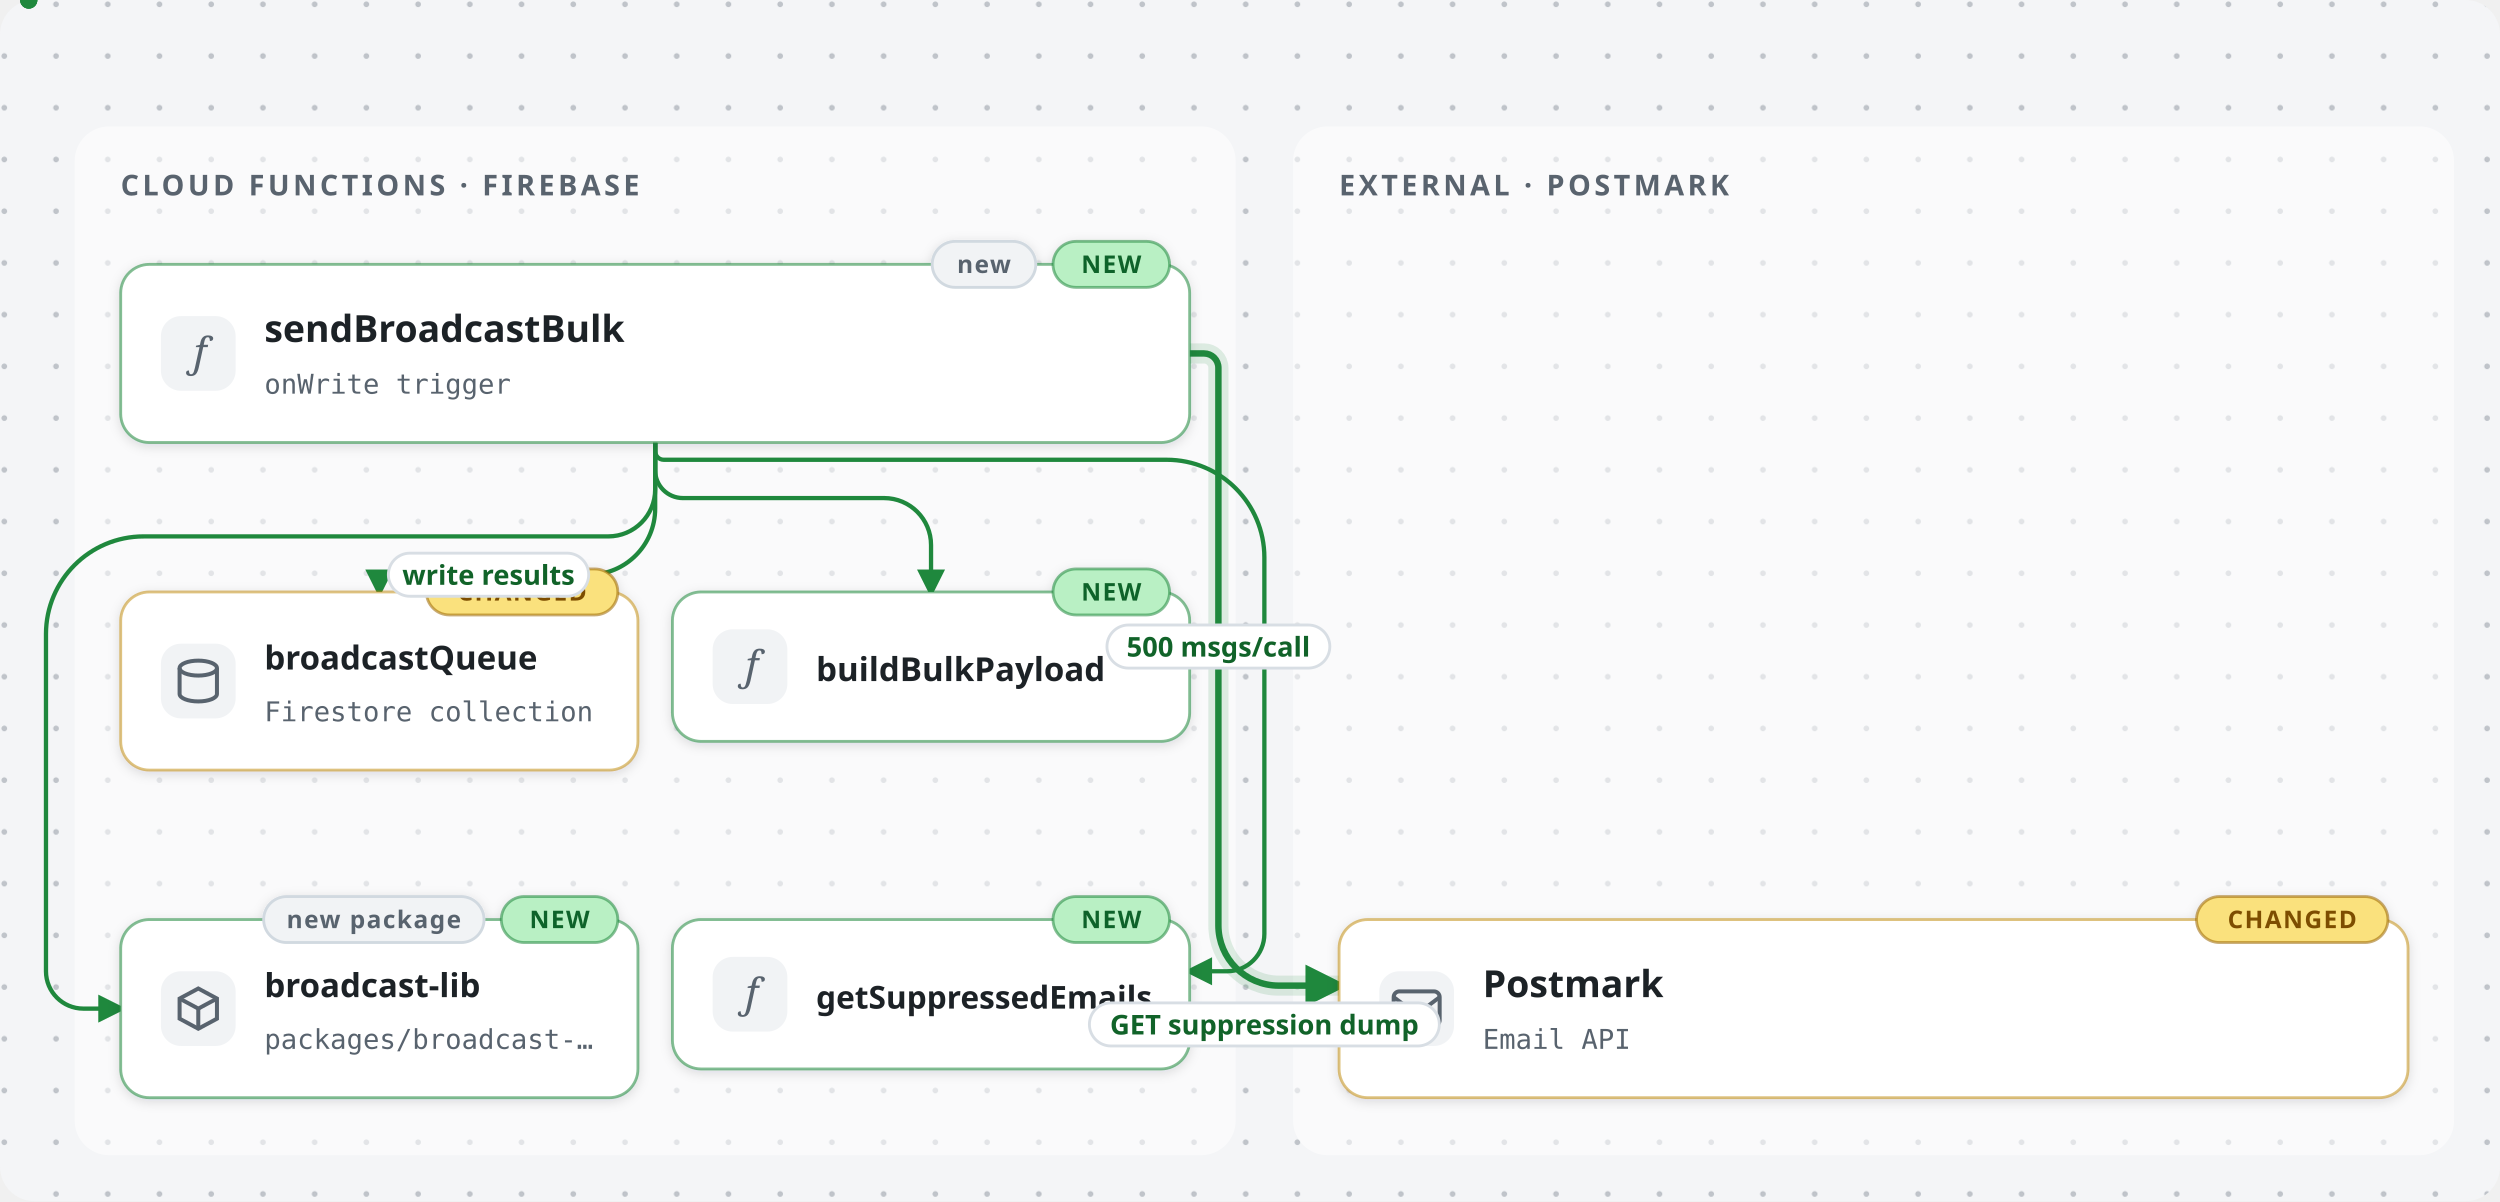
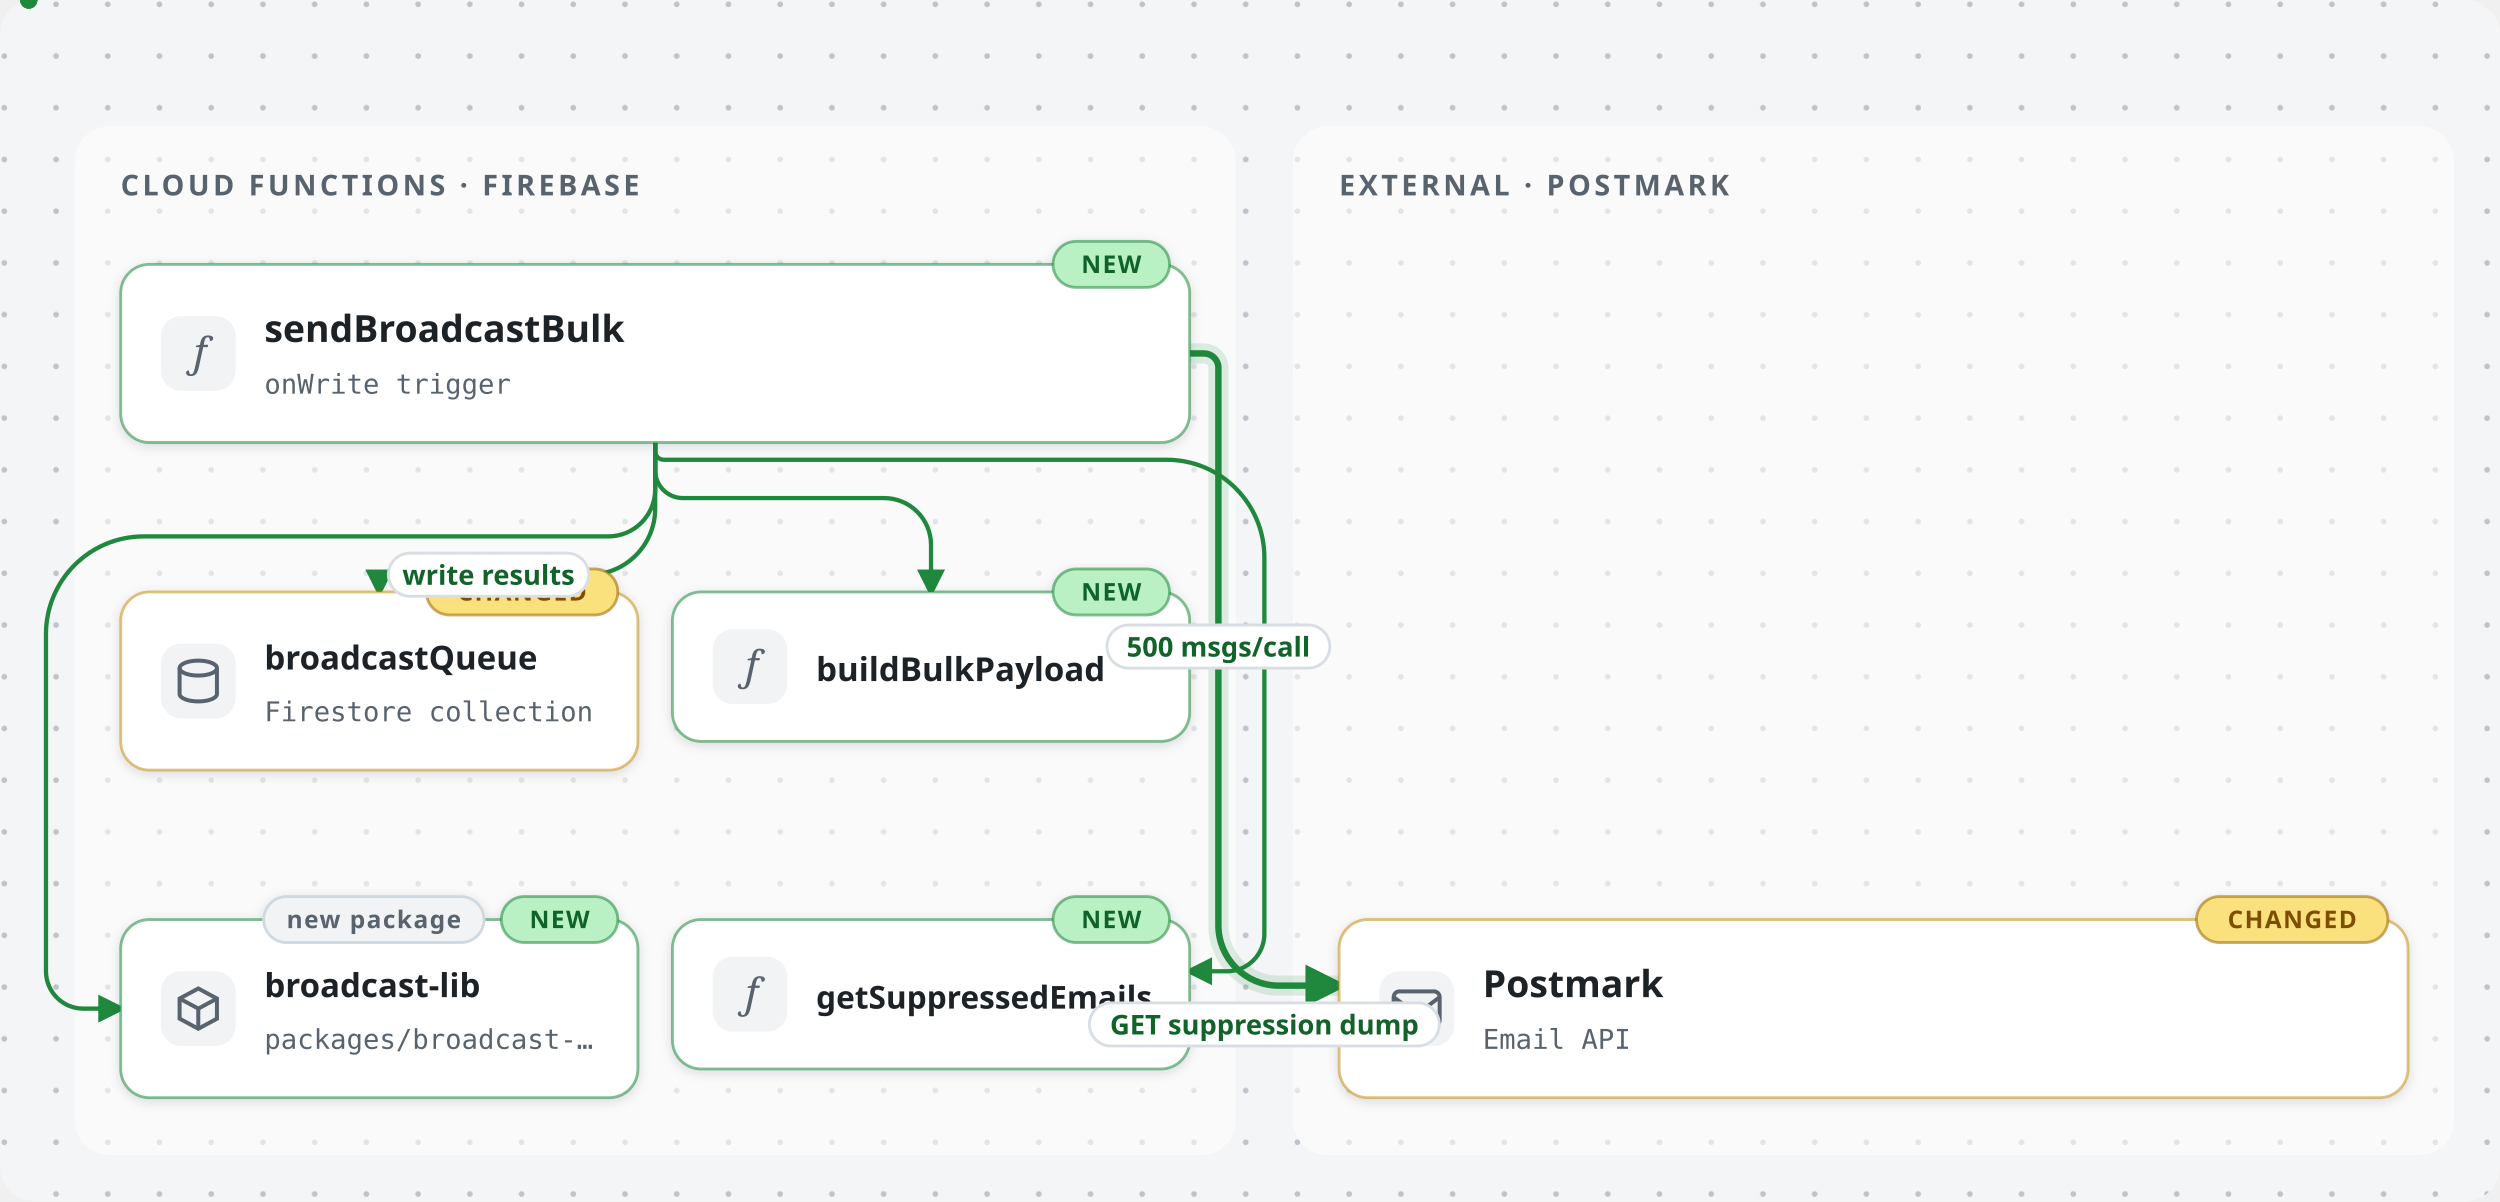
<svg xmlns="http://www.w3.org/2000/svg" viewBox="0 0 870 418" width="870" height="418" role="img" aria-label="The new batch path">
  <style>text{font-family:-apple-system, BlinkMacSystemFont, "Segoe UI", "Noto Sans", Helvetica, Arial, sans-serif}.lanebox{fill:rgba(255,255,255,.55)}.lanelabel{font-size:10px;font-weight:700;letter-spacing:.12em;fill:#59636e}.card{fill:#ffffff;stroke:#d1d9e0;stroke-width:1}.card-added{stroke:#1f883d;stroke-opacity:.55}.card-modified{stroke:#bf8700;stroke-opacity:.5}.ghost{opacity:.55}.ghost .card{stroke:#cf222e;stroke-dasharray:4 3;stroke-opacity:.6}.context{opacity:.82}.ntitle{font-weight:600;fill:#1f2328}.strike{text-decoration:line-through}.nsub{font-size:9.5px;fill:#59636e;font-family:ui-monospace, SFMono-Regular, "SF Mono", Menlo, Consolas, monospace}.chip{fill:#f1f3f5}.glyph{fill:#59636e}.glyph-stroke{stroke:#59636e;stroke-width:1.4;fill:none}.bdg text{font-size:8.5px;font-weight:700;letter-spacing:.06em}.bdg rect{stroke-width:1}.bdg-added rect{fill:#b9f0c4;stroke:rgba(31,136,61,.55)}.bdg-added text{fill:#116329}.bdg-modified rect{fill:#fae17d;stroke:rgba(154,103,0,.55)}.bdg-modified text{fill:#7d4e00}.bdg-removed rect{fill:#ffcecb;stroke:rgba(207,34,46,.5)}.bdg-removed text{fill:#a40e26}.bdg-neutral rect{fill:#f1f3f5;stroke:#d1d9e0}.bdg-neutral text{fill:#59636e}.edge{fill:none;stroke-width:1.5}.edge-added{stroke:#1f883d}.edge-modified{stroke:#bf8700}.edge-removed{stroke:#cf222e;stroke-dasharray:5 4;opacity:.7}.edge-neutral{stroke:#8c959f}.hero{stroke-width:2.25}.faded{opacity:.45}.glow{fill:none;stroke-width:7;opacity:.14}.msg-self{font-size:11px;fill:#1f2328}.lpill{fill:#ffffff;stroke:#d8dee4;stroke-width:1}.ltext{font-size:9.5px;font-weight:600;fill:#59636e}.ltext-added{fill:#116329}.ltext-modified{fill:#7d4e00}.ltext-removed{fill:#a40e26}.cardsh{filter:drop-shadow(0 1px 2px rgba(31,35,40,.14))}.lifeline{stroke:#d1d9e0;stroke-width:1;stroke-dasharray:3 4}.actbar{fill:#b9f0c4;stroke:rgba(31,136,61,.55)}.msg{fill:none;stroke-width:1.5}.msg-return{stroke-dasharray:4 3;opacity:.8}.msg-strong{stroke-width:2.25}</style>
  <defs>
    <pattern id="dots" width="18" height="18" patternUnits="userSpaceOnUse">
      <circle cx="1.5" cy="1.5" r="1" fill="rgba(140,149,159,.5)" />
    </pattern>
    <marker id="mk-added" viewBox="0 0 10 10" refX="8" refY="5" markerWidth="6.5" markerHeight="6.5" orient="auto-start-reverse">
      <path d="M0,0 L10,5 L0,10 z" fill="#1f883d" />
    </marker>
    <marker id="mko-added" viewBox="0 0 10 10" refX="10" refY="5" markerWidth="6.5" markerHeight="6.5" orient="auto-start-reverse">
      <path d="M2,1 L10,5 L2,9" fill="none" stroke="#1f883d" stroke-width="1.6" stroke-linecap="round" stroke-linejoin="round" />
    </marker>
    <marker id="mk-modified" viewBox="0 0 10 10" refX="8" refY="5" markerWidth="6.5" markerHeight="6.5" orient="auto-start-reverse">
      <path d="M0,0 L10,5 L0,10 z" fill="#bf8700" />
    </marker>
    <marker id="mko-modified" viewBox="0 0 10 10" refX="10" refY="5" markerWidth="6.5" markerHeight="6.5" orient="auto-start-reverse">
      <path d="M2,1 L10,5 L2,9" fill="none" stroke="#bf8700" stroke-width="1.6" stroke-linecap="round" stroke-linejoin="round" />
    </marker>
    <marker id="mk-removed" viewBox="0 0 10 10" refX="8" refY="5" markerWidth="6.5" markerHeight="6.5" orient="auto-start-reverse">
      <path d="M0,0 L10,5 L0,10 z" fill="#cf222e" />
    </marker>
    <marker id="mko-removed" viewBox="0 0 10 10" refX="10" refY="5" markerWidth="6.5" markerHeight="6.5" orient="auto-start-reverse">
      <path d="M2,1 L10,5 L2,9" fill="none" stroke="#cf222e" stroke-width="1.6" stroke-linecap="round" stroke-linejoin="round" />
    </marker>
    <marker id="mk-neutral" viewBox="0 0 10 10" refX="8" refY="5" markerWidth="6.5" markerHeight="6.5" orient="auto-start-reverse">
      <path d="M0,0 L10,5 L0,10 z" fill="#8c959f" />
    </marker>
    <marker id="mko-neutral" viewBox="0 0 10 10" refX="10" refY="5" markerWidth="6.5" markerHeight="6.5" orient="auto-start-reverse">
      <path d="M2,1 L10,5 L2,9" fill="none" stroke="#8c959f" stroke-width="1.6" stroke-linecap="round" stroke-linejoin="round" />
    </marker>
  </defs>
  <rect x="0" y="0" width="870" height="418" rx="12" fill="#f4f5f7" />
  <rect x="0" y="0" width="870" height="418" rx="12" fill="url(#dots)" />
  <g transform="translate(10,0)">
    <g>
      <rect class="lanebox" x="16" y="44" width="404" height="358" rx="12" />
      <text class="lanelabel" x="32" y="68">CLOUD FUNCTIONS · FIREBASE</text>
      <rect class="lanebox" x="440" y="44" width="404" height="358" rx="12" />
      <text class="lanelabel" x="456" y="68">EXTERNAL · POSTMARK</text>
    </g>
    <g>
      <path class="edge edge-added" d="M218,154 L218,163.67 C218,169.01 222.33,173.33 227.67,173.33 L297.67,173.33 C306.69,173.33 314,180.65 314,189.67 L314,206" marker-end="url(#mk-added)" />
      <path class="edge edge-added" d="M218,154 L218,157 C218,158.66 219.34,160 221,160 L396,160 C414.78,160 430,175.22 430,194 L430,325 C430,332.18 424.18,338 417,338 L404,338" marker-end="url(#mk-added)" />
      <path class="edge edge-added" d="M218,154 L218,170.33 C218,179.35 210.69,186.67 201.67,186.67 L40,186.67 C21.22,186.67 6,201.89 6,220.67 L6,338 C6,345.18 11.82,351 19,351 L32,351" marker-end="url(#mk-added)" />
      <path class="edge edge-added" d="M404,356.5 L456,356.5" marker-end="url(#mk-added)" />
      <circle r="2.6" fill="#1f883d">
        <animateMotion dur="1.6s" repeatCount="indefinite" path="M404,356.5 L456,356.5" />
      </circle>
      <path class="glow" stroke="#1f883d" d="M404,123 L409,123 C411.76,123 414,125.24 414,128 L414,322 C414,333.6 423.4,343 435,343 L456,343" />
      <path class="edge edge-added hero" d="M404,123 L409,123 C411.76,123 414,125.24 414,128 L414,322 C414,333.6 423.4,343 435,343 L456,343" marker-end="url(#mk-added)" />
      <circle r="3" fill="#1f883d">
        <animateMotion dur="2.1s" repeatCount="indefinite" path="M404,123 L409,123 C411.76,123 414,125.24 414,128 L414,322 C414,333.6 423.4,343 435,343 L456,343" />
      </circle>
      <circle r="3" fill="#1f883d">
        <animateMotion dur="2.1s" begin="-1.4s" repeatCount="indefinite" path="M404,123 L409,123 C411.76,123 414,125.24 414,128 L414,322 C414,333.6 423.4,343 435,343 L456,343" />
      </circle>
      <circle r="3" fill="#1f883d">
        <animateMotion dur="2.1s" begin="-0.7s" repeatCount="indefinite" path="M404,123 L409,123 C411.76,123 414,125.24 414,128 L414,322 C414,333.6 423.4,343 435,343 L456,343" />
      </circle>
      <path class="edge edge-added" d="M218,154 L218,177 C218,189.7 207.7,200 195,200 L125,200 C123.34,200 122,201.34 122,203 L122,206" marker-end="url(#mk-added)" />
    </g>
    <g>
      <g class="cardsh">
        <rect class="card card-added" x="32" y="92" width="372" height="62" rx="10" />
        <rect class="chip" x="46" y="110" width="26" height="26" rx="7" />
        <g>
          <text class="glyph" x="59" y="127.5" text-anchor="middle" style="font-size:14px;font-style:italic;font-family:Georgia,serif">ƒ</text>
        </g>
        <text class="ntitle" x="82" y="119" font-size="13">sendBroadcastBulk</text>
        <text class="nsub" x="82" y="137">onWrite trigger</text>
-         <g class="bdg bdg-neutral">
-           <rect x="314.4" y="84" width="36.05" height="16" rx="8" />
-           <text x="332.42" y="95" text-anchor="middle">new</text>
-         </g>
        <g class="bdg bdg-added">
          <rect x="356.45" y="84" width="40.55" height="16" rx="8" />
          <text x="376.73" y="95" text-anchor="middle">NEW</text>
        </g>
      </g>
      <g class="cardsh">
        <rect class="card card-modified" x="32" y="206" width="180" height="62" rx="10" />
        <rect class="chip" x="46" y="224" width="26" height="26" rx="7" />
        <g>
          <ellipse class="glyph-stroke" cx="59" cy="232.5" rx="6.5" ry="2.6" />
          <path class="glyph-stroke" d="M52.5,232.5 v9 a6.5,2.6 0 0 0 13 0 v-9" />
        </g>
        <text class="ntitle" x="82" y="233" font-size="11.5">broadcastQueue</text>
        <text class="nsub" x="82" y="251">Firestore collection</text>
        <g class="bdg bdg-modified">
          <rect x="138.38" y="198" width="66.62" height="16" rx="8" />
          <text x="171.69" y="209" text-anchor="middle">CHANGED</text>
        </g>
      </g>
      <g class="cardsh">
        <rect class="card card-added" x="224" y="206" width="180" height="52" rx="10" />
        <rect class="chip" x="238" y="219" width="26" height="26" rx="7" />
        <g>
          <text class="glyph" x="251" y="236.5" text-anchor="middle" style="font-size:14px;font-style:italic;font-family:Georgia,serif">ƒ</text>
        </g>
        <text class="ntitle" x="274" y="237" font-size="11.5">buildBulkPayload</text>
        <g class="bdg bdg-added">
          <rect x="356.45" y="198" width="40.55" height="16" rx="8" />
          <text x="376.73" y="209" text-anchor="middle">NEW</text>
        </g>
      </g>
      <g class="cardsh">
        <rect class="card card-added" x="32" y="320" width="180" height="62" rx="10" />
        <rect class="chip" x="46" y="338" width="26" height="26" rx="7" />
        <g>
          <path class="glyph-stroke" d="M59,344 l6.5,3.5 v7 l-6.5,3.5 l-6.5,-3.5 v-7 Z" />
          <path class="glyph-stroke" d="M52.5,347.5 l6.5,3.5 l6.5,-3.5" />
          <path class="glyph-stroke" d="M59,351 v7" />
        </g>
        <text class="ntitle" x="82" y="347" font-size="11.5">broadcast-lib</text>
        <text class="nsub" x="82" y="365">packages/broadcast-…</text>
        <g class="bdg bdg-neutral">
          <rect x="81.75" y="312" width="76.7" height="16" rx="8" />
          <text x="120.1" y="323" text-anchor="middle">new package</text>
        </g>
        <g class="bdg bdg-added">
          <rect x="164.45" y="312" width="40.55" height="16" rx="8" />
          <text x="184.73" y="323" text-anchor="middle">NEW</text>
        </g>
      </g>
      <g class="cardsh">
        <rect class="card card-added" x="224" y="320" width="180" height="52" rx="10" />
        <rect class="chip" x="238" y="333" width="26" height="26" rx="7" />
        <g>
          <text class="glyph" x="251" y="350.5" text-anchor="middle" style="font-size:14px;font-style:italic;font-family:Georgia,serif">ƒ</text>
        </g>
        <text class="ntitle" x="274" y="351" font-size="11">getSuppressedEmails</text>
        <g class="bdg bdg-added">
          <rect x="356.45" y="312" width="40.55" height="16" rx="8" />
          <text x="376.73" y="323" text-anchor="middle">NEW</text>
        </g>
      </g>
      <g class="cardsh">
        <rect class="card card-modified" x="456" y="320" width="372" height="62" rx="10" />
        <rect class="chip" x="470" y="338" width="26" height="26" rx="7" />
        <g>
          <rect class="glyph-stroke" x="475" y="345" width="16" height="12" rx="2" />
          <path class="glyph-stroke" d="M475,347 l8,6 8,-6" />
        </g>
        <text class="ntitle" x="506" y="347" font-size="13">Postmark</text>
        <text class="nsub" x="506" y="365">Email API</text>
        <g class="bdg bdg-modified">
          <rect x="754.38" y="312" width="66.62" height="16" rx="8" />
          <text x="787.69" y="323" text-anchor="middle">CHANGED</text>
        </g>
      </g>
    </g>
    <g>
      <g>
        <rect class="lpill" x="369.11" y="349" width="121.78" height="15" rx="7.5" />
        <text class="ltext ltext-added" x="430" y="360" text-anchor="middle">GET suppression dump</text>
      </g>
      <g>
        <rect class="lpill" x="375.22" y="217.5" width="77.56" height="15" rx="7.5" />
        <text class="ltext ltext-added" x="414" y="228.5" text-anchor="middle">500 msgs/call</text>
      </g>
      <g>
        <rect class="lpill" x="125.15" y="192.5" width="69.71" height="15" rx="7.5" />
        <text class="ltext ltext-added" x="160" y="203.5" text-anchor="middle">write results</text>
      </g>
    </g>
  </g>
</svg>
